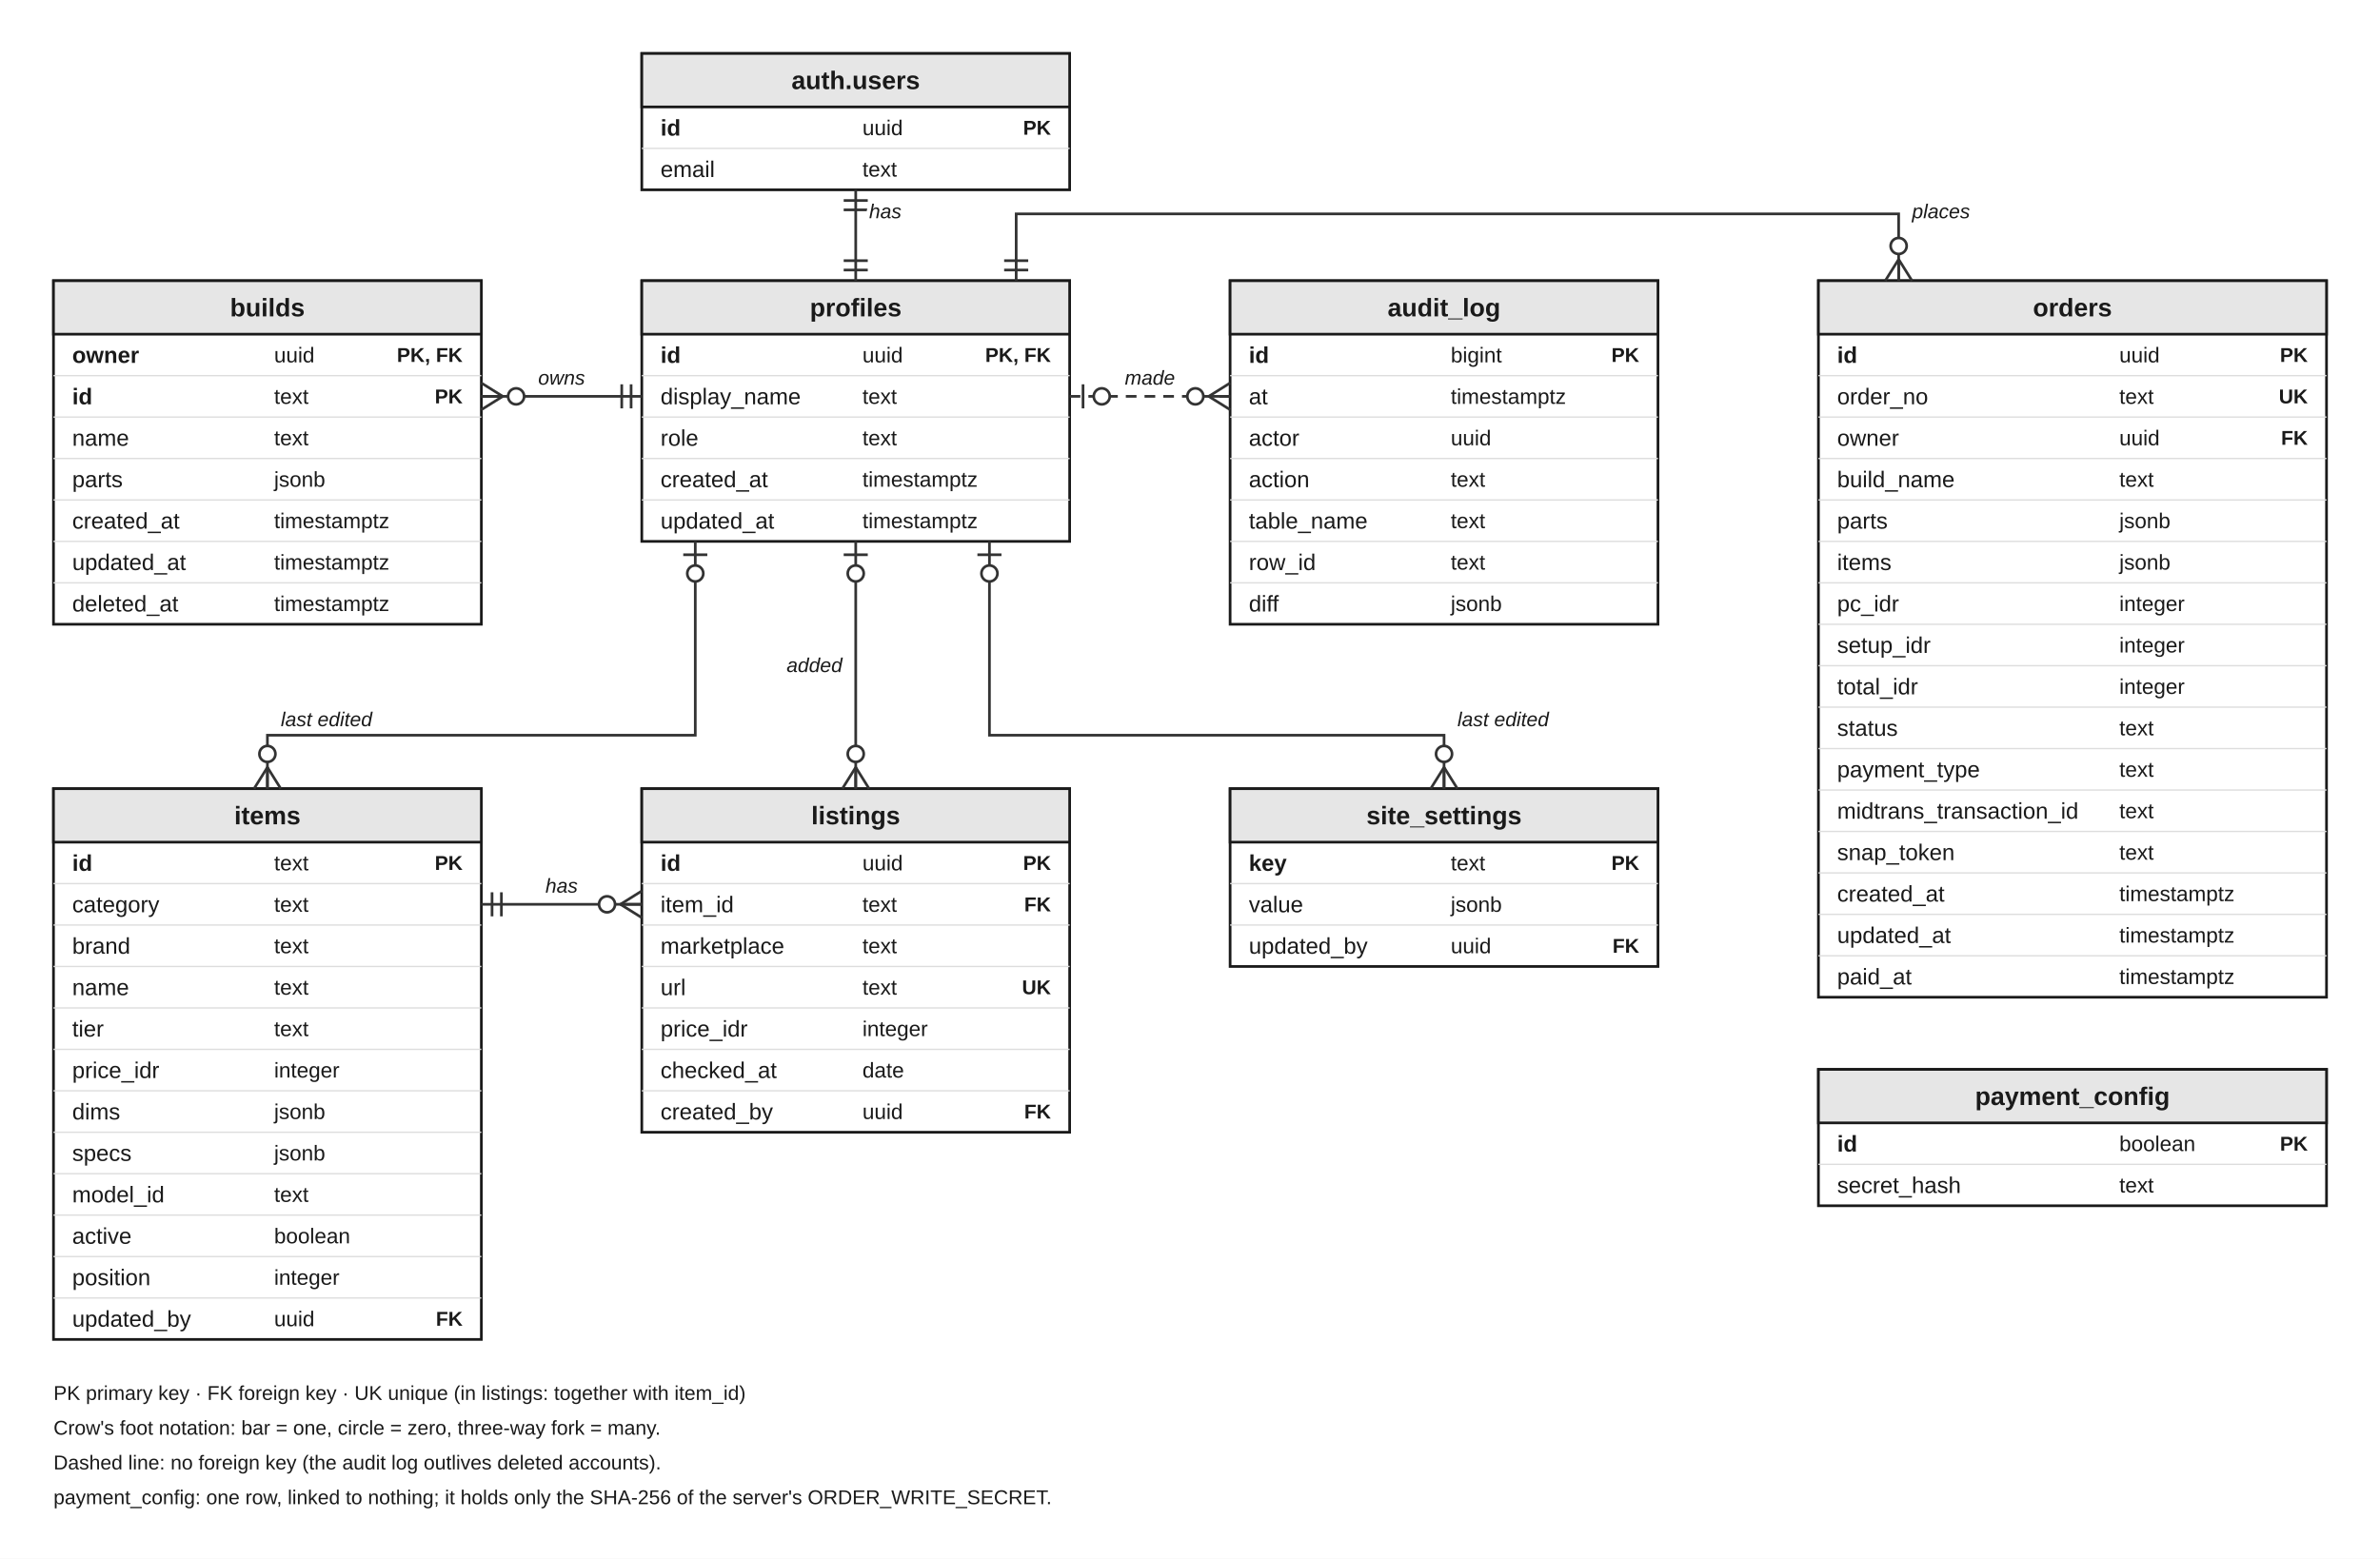
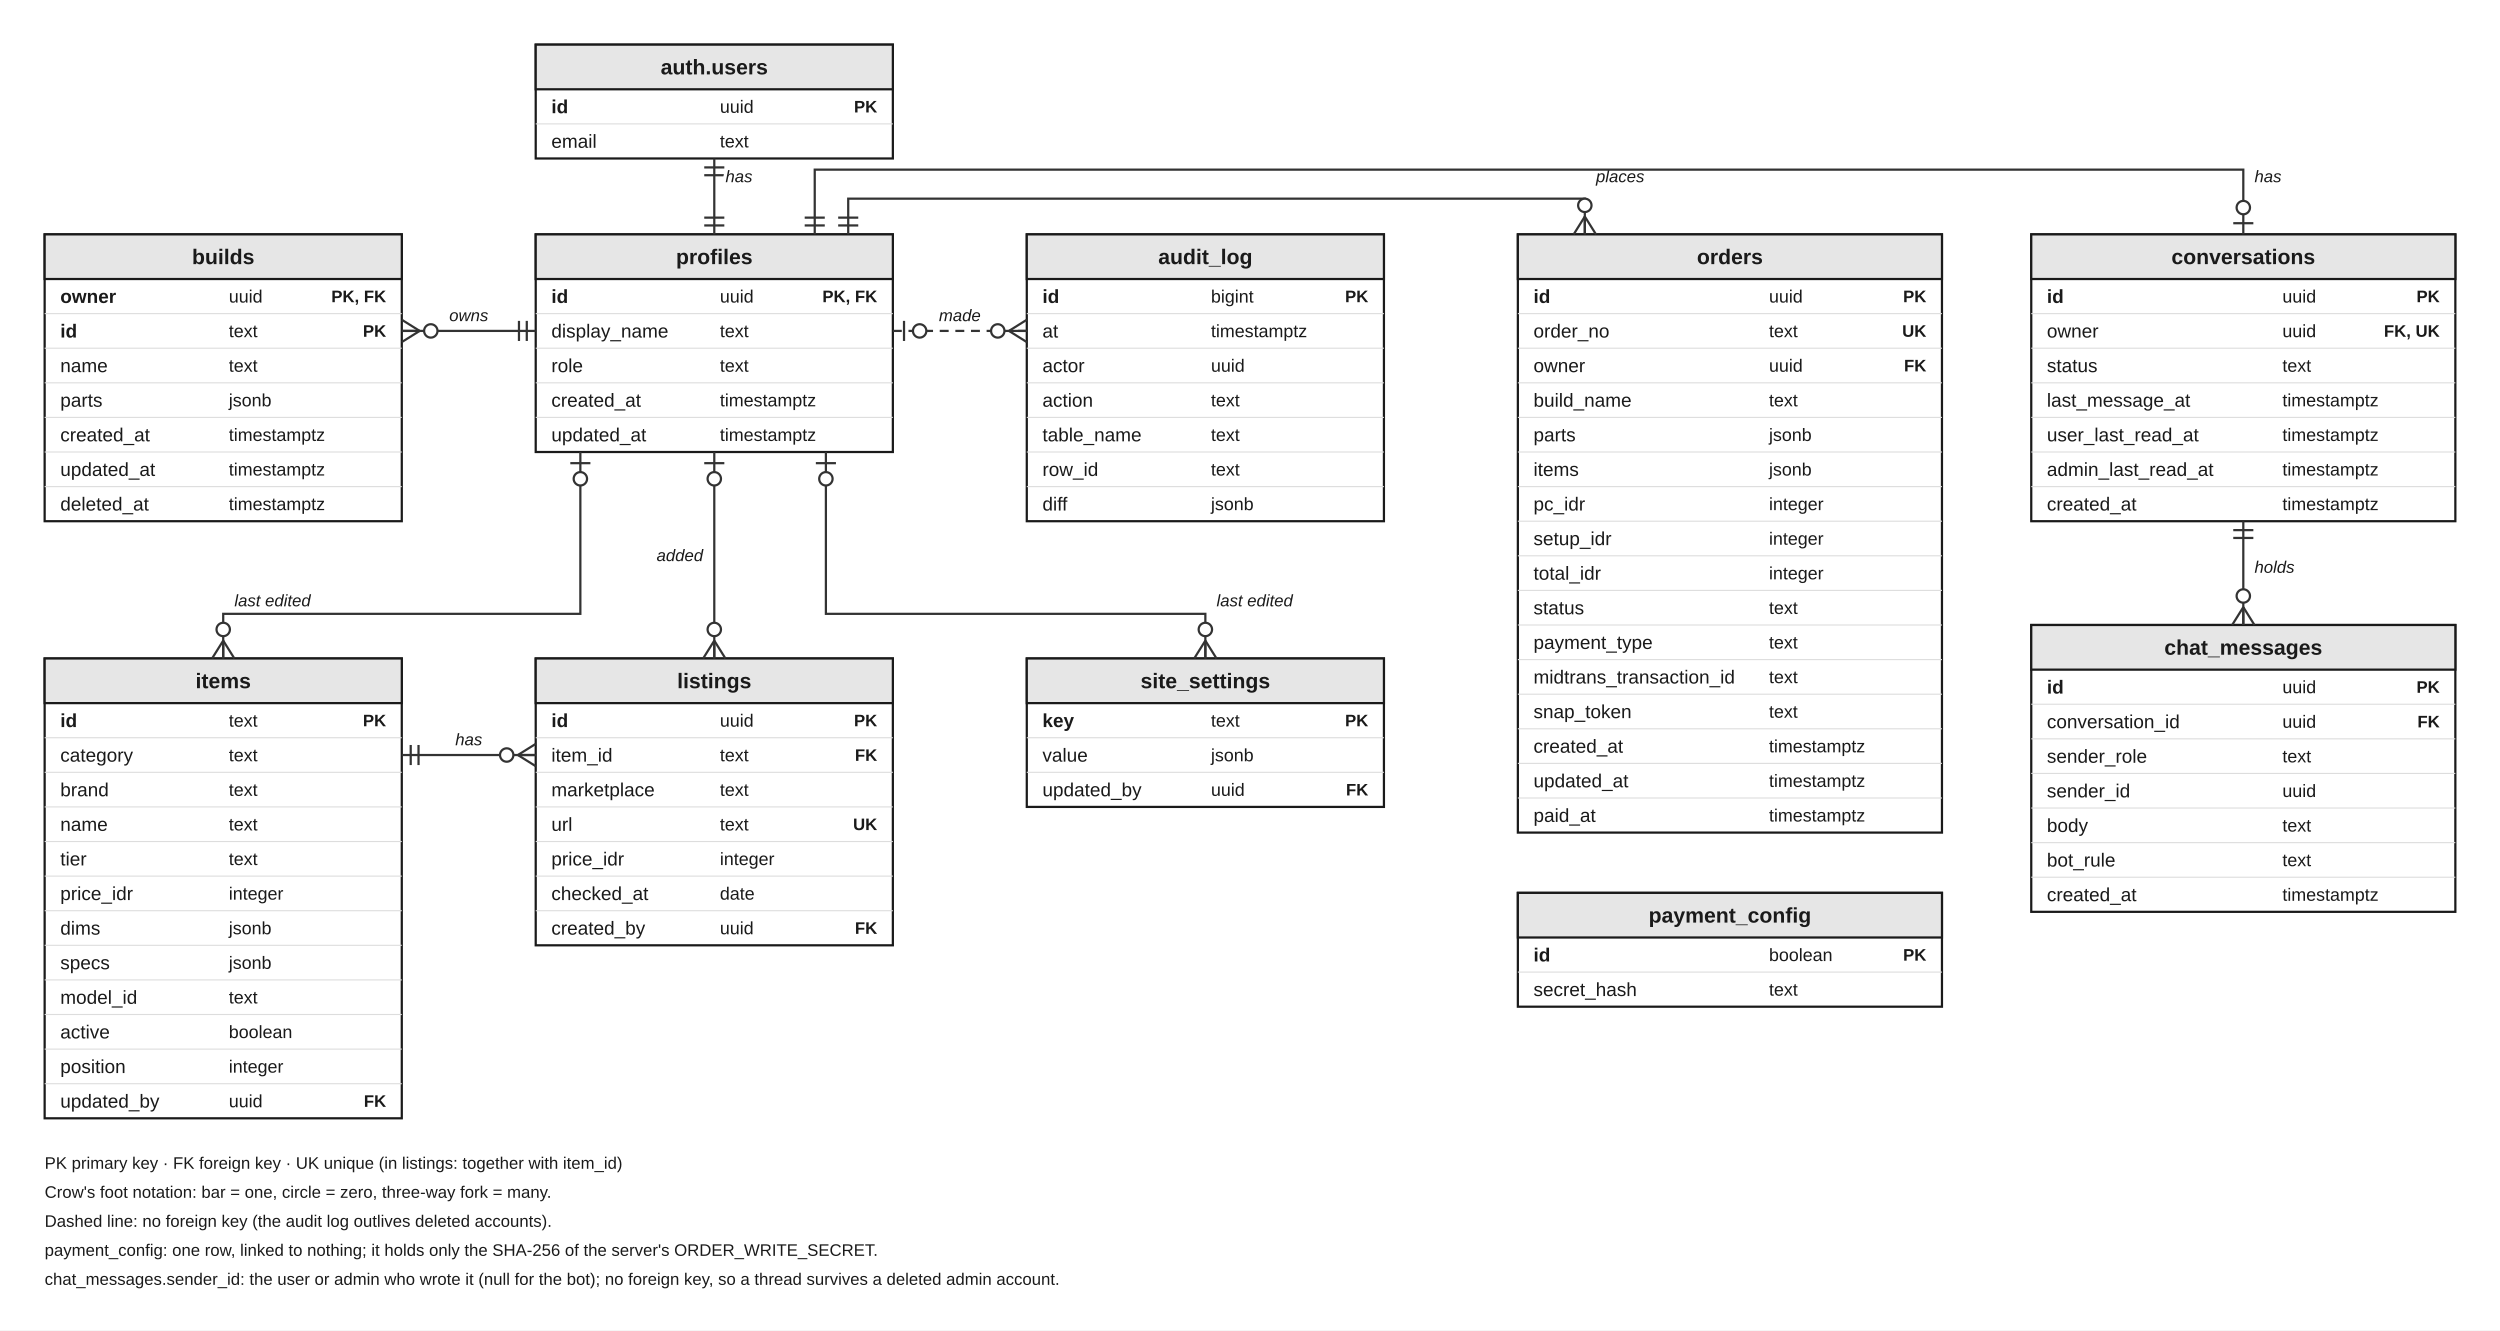
- <svg xmlns="http://www.w3.org/2000/svg" width="1780" height="1166" viewBox="0 0 1780 1166" font-family="Arial, Helvetica, sans-serif" fill="#1a1a1a">
+ <svg xmlns="http://www.w3.org/2000/svg" width="2240" height="1192" viewBox="0 0 2240 1192" font-family="Arial, Helvetica, sans-serif" fill="#1a1a1a">
  <defs>
    <marker id="arrow" viewBox="0 0 10 10" refX="9" refY="5" markerWidth="8" markerHeight="8" orient="auto-start-reverse">
      <path d="M 0 0 L 10 5 L 0 10 z" fill="#333" />
    </marker>
    <marker id="open" viewBox="0 0 10 10" refX="9" refY="5" markerWidth="9" markerHeight="9" orient="auto-start-reverse">
      <path d="M 0 0 L 10 5 L 0 10" fill="none" stroke="#333" stroke-width="1.5" />
    </marker>
  </defs>
  <rect width="100%" height="100%" fill="#fff" />
  <rect x="480" y="40" width="320" height="102" fill="#fff" stroke="#1a1a1a" stroke-width="2" />
  <rect x="480" y="40" width="320" height="40" fill="#e6e6e6" stroke="#1a1a1a" stroke-width="2" />
  <text x="640" y="66.65" text-anchor="middle" font-size="19" font-weight="bold" font-style="normal">auth.users</text>
  <text x="494" y="101.45" text-anchor="start" font-size="17" font-weight="bold" font-style="normal">id</text>
  <text x="645" y="101.1" text-anchor="start" font-size="16" font-weight="normal" font-style="normal">uuid</text>
  <text x="786" y="100.75" text-anchor="end" font-size="15" font-weight="bold" font-style="normal">PK</text>
  <line x1="480" y1="111" x2="800" y2="111" stroke="#ddd" />
  <text x="494" y="132.45" text-anchor="start" font-size="17" font-weight="normal" font-style="normal">email</text>
  <text x="645" y="132.1" text-anchor="start" font-size="16" font-weight="normal" font-style="normal">text</text>
  <text x="786" y="131.75" text-anchor="end" font-size="15" font-weight="bold" font-style="normal" />
  <rect x="480" y="210" width="320" height="195" fill="#fff" stroke="#1a1a1a" stroke-width="2" />
  <rect x="480" y="210" width="320" height="40" fill="#e6e6e6" stroke="#1a1a1a" stroke-width="2" />
  <text x="640" y="236.65" text-anchor="middle" font-size="19" font-weight="bold" font-style="normal">profiles</text>
  <text x="494" y="271.45" text-anchor="start" font-size="17" font-weight="bold" font-style="normal">id</text>
  <text x="645" y="271.1" text-anchor="start" font-size="16" font-weight="normal" font-style="normal">uuid</text>
  <text x="786" y="270.75" text-anchor="end" font-size="15" font-weight="bold" font-style="normal">PK, FK</text>
  <line x1="480" y1="281" x2="800" y2="281" stroke="#ddd" />
  <text x="494" y="302.45" text-anchor="start" font-size="17" font-weight="normal" font-style="normal">display_name</text>
  <text x="645" y="302.1" text-anchor="start" font-size="16" font-weight="normal" font-style="normal">text</text>
  <text x="786" y="301.75" text-anchor="end" font-size="15" font-weight="bold" font-style="normal" />
  <line x1="480" y1="312" x2="800" y2="312" stroke="#ddd" />
  <text x="494" y="333.45" text-anchor="start" font-size="17" font-weight="normal" font-style="normal">role</text>
  <text x="645" y="333.1" text-anchor="start" font-size="16" font-weight="normal" font-style="normal">text</text>
  <text x="786" y="332.75" text-anchor="end" font-size="15" font-weight="bold" font-style="normal" />
  <line x1="480" y1="343" x2="800" y2="343" stroke="#ddd" />
  <text x="494" y="364.45" text-anchor="start" font-size="17" font-weight="normal" font-style="normal">created_at</text>
  <text x="645" y="364.1" text-anchor="start" font-size="16" font-weight="normal" font-style="normal">timestamptz</text>
  <text x="786" y="363.75" text-anchor="end" font-size="15" font-weight="bold" font-style="normal" />
  <line x1="480" y1="374" x2="800" y2="374" stroke="#ddd" />
  <text x="494" y="395.45" text-anchor="start" font-size="17" font-weight="normal" font-style="normal">updated_at</text>
  <text x="645" y="395.1" text-anchor="start" font-size="16" font-weight="normal" font-style="normal">timestamptz</text>
  <text x="786" y="394.75" text-anchor="end" font-size="15" font-weight="bold" font-style="normal" />
  <rect x="40" y="210" width="320" height="257" fill="#fff" stroke="#1a1a1a" stroke-width="2" />
  <rect x="40" y="210" width="320" height="40" fill="#e6e6e6" stroke="#1a1a1a" stroke-width="2" />
  <text x="200" y="236.65" text-anchor="middle" font-size="19" font-weight="bold" font-style="normal">builds</text>
  <text x="54" y="271.45" text-anchor="start" font-size="17" font-weight="bold" font-style="normal">owner</text>
  <text x="205" y="271.1" text-anchor="start" font-size="16" font-weight="normal" font-style="normal">uuid</text>
  <text x="346" y="270.75" text-anchor="end" font-size="15" font-weight="bold" font-style="normal">PK, FK</text>
  <line x1="40" y1="281" x2="360" y2="281" stroke="#ddd" />
  <text x="54" y="302.45" text-anchor="start" font-size="17" font-weight="bold" font-style="normal">id</text>
  <text x="205" y="302.1" text-anchor="start" font-size="16" font-weight="normal" font-style="normal">text</text>
  <text x="346" y="301.75" text-anchor="end" font-size="15" font-weight="bold" font-style="normal">PK</text>
  <line x1="40" y1="312" x2="360" y2="312" stroke="#ddd" />
  <text x="54" y="333.45" text-anchor="start" font-size="17" font-weight="normal" font-style="normal">name</text>
  <text x="205" y="333.1" text-anchor="start" font-size="16" font-weight="normal" font-style="normal">text</text>
  <text x="346" y="332.75" text-anchor="end" font-size="15" font-weight="bold" font-style="normal" />
  <line x1="40" y1="343" x2="360" y2="343" stroke="#ddd" />
  <text x="54" y="364.45" text-anchor="start" font-size="17" font-weight="normal" font-style="normal">parts</text>
  <text x="205" y="364.1" text-anchor="start" font-size="16" font-weight="normal" font-style="normal">jsonb</text>
  <text x="346" y="363.75" text-anchor="end" font-size="15" font-weight="bold" font-style="normal" />
  <line x1="40" y1="374" x2="360" y2="374" stroke="#ddd" />
  <text x="54" y="395.45" text-anchor="start" font-size="17" font-weight="normal" font-style="normal">created_at</text>
  <text x="205" y="395.1" text-anchor="start" font-size="16" font-weight="normal" font-style="normal">timestamptz</text>
  <text x="346" y="394.75" text-anchor="end" font-size="15" font-weight="bold" font-style="normal" />
  <line x1="40" y1="405" x2="360" y2="405" stroke="#ddd" />
  <text x="54" y="426.45" text-anchor="start" font-size="17" font-weight="normal" font-style="normal">updated_at</text>
  <text x="205" y="426.1" text-anchor="start" font-size="16" font-weight="normal" font-style="normal">timestamptz</text>
  <text x="346" y="425.75" text-anchor="end" font-size="15" font-weight="bold" font-style="normal" />
  <line x1="40" y1="436" x2="360" y2="436" stroke="#ddd" />
  <text x="54" y="457.45" text-anchor="start" font-size="17" font-weight="normal" font-style="normal">deleted_at</text>
  <text x="205" y="457.1" text-anchor="start" font-size="16" font-weight="normal" font-style="normal">timestamptz</text>
  <text x="346" y="456.75" text-anchor="end" font-size="15" font-weight="bold" font-style="normal" />
  <rect x="920" y="210" width="320" height="257" fill="#fff" stroke="#1a1a1a" stroke-width="2" />
  <rect x="920" y="210" width="320" height="40" fill="#e6e6e6" stroke="#1a1a1a" stroke-width="2" />
  <text x="1080" y="236.65" text-anchor="middle" font-size="19" font-weight="bold" font-style="normal">audit_log</text>
  <text x="934" y="271.45" text-anchor="start" font-size="17" font-weight="bold" font-style="normal">id</text>
  <text x="1085" y="271.1" text-anchor="start" font-size="16" font-weight="normal" font-style="normal">bigint</text>
  <text x="1226" y="270.75" text-anchor="end" font-size="15" font-weight="bold" font-style="normal">PK</text>
  <line x1="920" y1="281" x2="1240" y2="281" stroke="#ddd" />
  <text x="934" y="302.45" text-anchor="start" font-size="17" font-weight="normal" font-style="normal">at</text>
  <text x="1085" y="302.1" text-anchor="start" font-size="16" font-weight="normal" font-style="normal">timestamptz</text>
  <text x="1226" y="301.75" text-anchor="end" font-size="15" font-weight="bold" font-style="normal" />
  <line x1="920" y1="312" x2="1240" y2="312" stroke="#ddd" />
  <text x="934" y="333.45" text-anchor="start" font-size="17" font-weight="normal" font-style="normal">actor</text>
  <text x="1085" y="333.1" text-anchor="start" font-size="16" font-weight="normal" font-style="normal">uuid</text>
  <text x="1226" y="332.75" text-anchor="end" font-size="15" font-weight="bold" font-style="normal" />
  <line x1="920" y1="343" x2="1240" y2="343" stroke="#ddd" />
  <text x="934" y="364.45" text-anchor="start" font-size="17" font-weight="normal" font-style="normal">action</text>
  <text x="1085" y="364.1" text-anchor="start" font-size="16" font-weight="normal" font-style="normal">text</text>
  <text x="1226" y="363.75" text-anchor="end" font-size="15" font-weight="bold" font-style="normal" />
  <line x1="920" y1="374" x2="1240" y2="374" stroke="#ddd" />
  <text x="934" y="395.45" text-anchor="start" font-size="17" font-weight="normal" font-style="normal">table_name</text>
  <text x="1085" y="395.1" text-anchor="start" font-size="16" font-weight="normal" font-style="normal">text</text>
  <text x="1226" y="394.75" text-anchor="end" font-size="15" font-weight="bold" font-style="normal" />
  <line x1="920" y1="405" x2="1240" y2="405" stroke="#ddd" />
  <text x="934" y="426.45" text-anchor="start" font-size="17" font-weight="normal" font-style="normal">row_id</text>
  <text x="1085" y="426.1" text-anchor="start" font-size="16" font-weight="normal" font-style="normal">text</text>
  <text x="1226" y="425.75" text-anchor="end" font-size="15" font-weight="bold" font-style="normal" />
  <line x1="920" y1="436" x2="1240" y2="436" stroke="#ddd" />
  <text x="934" y="457.45" text-anchor="start" font-size="17" font-weight="normal" font-style="normal">diff</text>
  <text x="1085" y="457.1" text-anchor="start" font-size="16" font-weight="normal" font-style="normal">jsonb</text>
  <text x="1226" y="456.75" text-anchor="end" font-size="15" font-weight="bold" font-style="normal" />
  <rect x="40" y="590" width="320" height="412" fill="#fff" stroke="#1a1a1a" stroke-width="2" />
  <rect x="40" y="590" width="320" height="40" fill="#e6e6e6" stroke="#1a1a1a" stroke-width="2" />
  <text x="200" y="616.65" text-anchor="middle" font-size="19" font-weight="bold" font-style="normal">items</text>
  <text x="54" y="651.45" text-anchor="start" font-size="17" font-weight="bold" font-style="normal">id</text>
  <text x="205" y="651.1" text-anchor="start" font-size="16" font-weight="normal" font-style="normal">text</text>
  <text x="346" y="650.75" text-anchor="end" font-size="15" font-weight="bold" font-style="normal">PK</text>
  <line x1="40" y1="661" x2="360" y2="661" stroke="#ddd" />
  <text x="54" y="682.45" text-anchor="start" font-size="17" font-weight="normal" font-style="normal">category</text>
  <text x="205" y="682.1" text-anchor="start" font-size="16" font-weight="normal" font-style="normal">text</text>
  <text x="346" y="681.75" text-anchor="end" font-size="15" font-weight="bold" font-style="normal" />
  <line x1="40" y1="692" x2="360" y2="692" stroke="#ddd" />
  <text x="54" y="713.45" text-anchor="start" font-size="17" font-weight="normal" font-style="normal">brand</text>
  <text x="205" y="713.1" text-anchor="start" font-size="16" font-weight="normal" font-style="normal">text</text>
  <text x="346" y="712.75" text-anchor="end" font-size="15" font-weight="bold" font-style="normal" />
  <line x1="40" y1="723" x2="360" y2="723" stroke="#ddd" />
  <text x="54" y="744.45" text-anchor="start" font-size="17" font-weight="normal" font-style="normal">name</text>
  <text x="205" y="744.1" text-anchor="start" font-size="16" font-weight="normal" font-style="normal">text</text>
  <text x="346" y="743.75" text-anchor="end" font-size="15" font-weight="bold" font-style="normal" />
  <line x1="40" y1="754" x2="360" y2="754" stroke="#ddd" />
  <text x="54" y="775.45" text-anchor="start" font-size="17" font-weight="normal" font-style="normal">tier</text>
  <text x="205" y="775.1" text-anchor="start" font-size="16" font-weight="normal" font-style="normal">text</text>
  <text x="346" y="774.75" text-anchor="end" font-size="15" font-weight="bold" font-style="normal" />
  <line x1="40" y1="785" x2="360" y2="785" stroke="#ddd" />
  <text x="54" y="806.45" text-anchor="start" font-size="17" font-weight="normal" font-style="normal">price_idr</text>
  <text x="205" y="806.1" text-anchor="start" font-size="16" font-weight="normal" font-style="normal">integer</text>
  <text x="346" y="805.75" text-anchor="end" font-size="15" font-weight="bold" font-style="normal" />
  <line x1="40" y1="816" x2="360" y2="816" stroke="#ddd" />
  <text x="54" y="837.45" text-anchor="start" font-size="17" font-weight="normal" font-style="normal">dims</text>
  <text x="205" y="837.1" text-anchor="start" font-size="16" font-weight="normal" font-style="normal">jsonb</text>
  <text x="346" y="836.75" text-anchor="end" font-size="15" font-weight="bold" font-style="normal" />
  <line x1="40" y1="847" x2="360" y2="847" stroke="#ddd" />
  <text x="54" y="868.45" text-anchor="start" font-size="17" font-weight="normal" font-style="normal">specs</text>
  <text x="205" y="868.1" text-anchor="start" font-size="16" font-weight="normal" font-style="normal">jsonb</text>
  <text x="346" y="867.75" text-anchor="end" font-size="15" font-weight="bold" font-style="normal" />
  <line x1="40" y1="878" x2="360" y2="878" stroke="#ddd" />
  <text x="54" y="899.45" text-anchor="start" font-size="17" font-weight="normal" font-style="normal">model_id</text>
  <text x="205" y="899.1" text-anchor="start" font-size="16" font-weight="normal" font-style="normal">text</text>
  <text x="346" y="898.75" text-anchor="end" font-size="15" font-weight="bold" font-style="normal" />
  <line x1="40" y1="909" x2="360" y2="909" stroke="#ddd" />
  <text x="54" y="930.45" text-anchor="start" font-size="17" font-weight="normal" font-style="normal">active</text>
  <text x="205" y="930.1" text-anchor="start" font-size="16" font-weight="normal" font-style="normal">boolean</text>
  <text x="346" y="929.75" text-anchor="end" font-size="15" font-weight="bold" font-style="normal" />
  <line x1="40" y1="940" x2="360" y2="940" stroke="#ddd" />
  <text x="54" y="961.45" text-anchor="start" font-size="17" font-weight="normal" font-style="normal">position</text>
  <text x="205" y="961.1" text-anchor="start" font-size="16" font-weight="normal" font-style="normal">integer</text>
  <text x="346" y="960.75" text-anchor="end" font-size="15" font-weight="bold" font-style="normal" />
  <line x1="40" y1="971" x2="360" y2="971" stroke="#ddd" />
  <text x="54" y="992.45" text-anchor="start" font-size="17" font-weight="normal" font-style="normal">updated_by</text>
  <text x="205" y="992.1" text-anchor="start" font-size="16" font-weight="normal" font-style="normal">uuid</text>
  <text x="346" y="991.75" text-anchor="end" font-size="15" font-weight="bold" font-style="normal">FK</text>
  <rect x="480" y="590" width="320" height="257" fill="#fff" stroke="#1a1a1a" stroke-width="2" />
  <rect x="480" y="590" width="320" height="40" fill="#e6e6e6" stroke="#1a1a1a" stroke-width="2" />
  <text x="640" y="616.65" text-anchor="middle" font-size="19" font-weight="bold" font-style="normal">listings</text>
  <text x="494" y="651.45" text-anchor="start" font-size="17" font-weight="bold" font-style="normal">id</text>
  <text x="645" y="651.1" text-anchor="start" font-size="16" font-weight="normal" font-style="normal">uuid</text>
  <text x="786" y="650.75" text-anchor="end" font-size="15" font-weight="bold" font-style="normal">PK</text>
  <line x1="480" y1="661" x2="800" y2="661" stroke="#ddd" />
  <text x="494" y="682.45" text-anchor="start" font-size="17" font-weight="normal" font-style="normal">item_id</text>
  <text x="645" y="682.1" text-anchor="start" font-size="16" font-weight="normal" font-style="normal">text</text>
  <text x="786" y="681.75" text-anchor="end" font-size="15" font-weight="bold" font-style="normal">FK</text>
  <line x1="480" y1="692" x2="800" y2="692" stroke="#ddd" />
  <text x="494" y="713.45" text-anchor="start" font-size="17" font-weight="normal" font-style="normal">marketplace</text>
  <text x="645" y="713.1" text-anchor="start" font-size="16" font-weight="normal" font-style="normal">text</text>
  <text x="786" y="712.75" text-anchor="end" font-size="15" font-weight="bold" font-style="normal" />
  <line x1="480" y1="723" x2="800" y2="723" stroke="#ddd" />
  <text x="494" y="744.45" text-anchor="start" font-size="17" font-weight="normal" font-style="normal">url</text>
  <text x="645" y="744.1" text-anchor="start" font-size="16" font-weight="normal" font-style="normal">text</text>
  <text x="786" y="743.75" text-anchor="end" font-size="15" font-weight="bold" font-style="normal">UK</text>
  <line x1="480" y1="754" x2="800" y2="754" stroke="#ddd" />
  <text x="494" y="775.45" text-anchor="start" font-size="17" font-weight="normal" font-style="normal">price_idr</text>
  <text x="645" y="775.1" text-anchor="start" font-size="16" font-weight="normal" font-style="normal">integer</text>
  <text x="786" y="774.75" text-anchor="end" font-size="15" font-weight="bold" font-style="normal" />
  <line x1="480" y1="785" x2="800" y2="785" stroke="#ddd" />
  <text x="494" y="806.45" text-anchor="start" font-size="17" font-weight="normal" font-style="normal">checked_at</text>
  <text x="645" y="806.1" text-anchor="start" font-size="16" font-weight="normal" font-style="normal">date</text>
  <text x="786" y="805.75" text-anchor="end" font-size="15" font-weight="bold" font-style="normal" />
  <line x1="480" y1="816" x2="800" y2="816" stroke="#ddd" />
  <text x="494" y="837.45" text-anchor="start" font-size="17" font-weight="normal" font-style="normal">created_by</text>
  <text x="645" y="837.1" text-anchor="start" font-size="16" font-weight="normal" font-style="normal">uuid</text>
  <text x="786" y="836.75" text-anchor="end" font-size="15" font-weight="bold" font-style="normal">FK</text>
  <rect x="920" y="590" width="320" height="133" fill="#fff" stroke="#1a1a1a" stroke-width="2" />
  <rect x="920" y="590" width="320" height="40" fill="#e6e6e6" stroke="#1a1a1a" stroke-width="2" />
  <text x="1080" y="616.65" text-anchor="middle" font-size="19" font-weight="bold" font-style="normal">site_settings</text>
  <text x="934" y="651.45" text-anchor="start" font-size="17" font-weight="bold" font-style="normal">key</text>
  <text x="1085" y="651.1" text-anchor="start" font-size="16" font-weight="normal" font-style="normal">text</text>
  <text x="1226" y="650.75" text-anchor="end" font-size="15" font-weight="bold" font-style="normal">PK</text>
  <line x1="920" y1="661" x2="1240" y2="661" stroke="#ddd" />
  <text x="934" y="682.45" text-anchor="start" font-size="17" font-weight="normal" font-style="normal">value</text>
  <text x="1085" y="682.1" text-anchor="start" font-size="16" font-weight="normal" font-style="normal">jsonb</text>
  <text x="1226" y="681.75" text-anchor="end" font-size="15" font-weight="bold" font-style="normal" />
  <line x1="920" y1="692" x2="1240" y2="692" stroke="#ddd" />
  <text x="934" y="713.45" text-anchor="start" font-size="17" font-weight="normal" font-style="normal">updated_by</text>
  <text x="1085" y="713.1" text-anchor="start" font-size="16" font-weight="normal" font-style="normal">uuid</text>
  <text x="1226" y="712.75" text-anchor="end" font-size="15" font-weight="bold" font-style="normal">FK</text>
  <rect x="1360" y="210" width="380" height="536" fill="#fff" stroke="#1a1a1a" stroke-width="2" />
  <rect x="1360" y="210" width="380" height="40" fill="#e6e6e6" stroke="#1a1a1a" stroke-width="2" />
  <text x="1550" y="236.65" text-anchor="middle" font-size="19" font-weight="bold" font-style="normal">orders</text>
  <text x="1374" y="271.45" text-anchor="start" font-size="17" font-weight="bold" font-style="normal">id</text>
  <text x="1585" y="271.1" text-anchor="start" font-size="16" font-weight="normal" font-style="normal">uuid</text>
  <text x="1726" y="270.75" text-anchor="end" font-size="15" font-weight="bold" font-style="normal">PK</text>
  <line x1="1360" y1="281" x2="1740" y2="281" stroke="#ddd" />
  <text x="1374" y="302.45" text-anchor="start" font-size="17" font-weight="normal" font-style="normal">order_no</text>
  <text x="1585" y="302.1" text-anchor="start" font-size="16" font-weight="normal" font-style="normal">text</text>
  <text x="1726" y="301.75" text-anchor="end" font-size="15" font-weight="bold" font-style="normal">UK</text>
  <line x1="1360" y1="312" x2="1740" y2="312" stroke="#ddd" />
  <text x="1374" y="333.45" text-anchor="start" font-size="17" font-weight="normal" font-style="normal">owner</text>
  <text x="1585" y="333.1" text-anchor="start" font-size="16" font-weight="normal" font-style="normal">uuid</text>
  <text x="1726" y="332.75" text-anchor="end" font-size="15" font-weight="bold" font-style="normal">FK</text>
  <line x1="1360" y1="343" x2="1740" y2="343" stroke="#ddd" />
  <text x="1374" y="364.45" text-anchor="start" font-size="17" font-weight="normal" font-style="normal">build_name</text>
  <text x="1585" y="364.1" text-anchor="start" font-size="16" font-weight="normal" font-style="normal">text</text>
  <text x="1726" y="363.75" text-anchor="end" font-size="15" font-weight="bold" font-style="normal" />
  <line x1="1360" y1="374" x2="1740" y2="374" stroke="#ddd" />
  <text x="1374" y="395.45" text-anchor="start" font-size="17" font-weight="normal" font-style="normal">parts</text>
  <text x="1585" y="395.1" text-anchor="start" font-size="16" font-weight="normal" font-style="normal">jsonb</text>
  <text x="1726" y="394.75" text-anchor="end" font-size="15" font-weight="bold" font-style="normal" />
  <line x1="1360" y1="405" x2="1740" y2="405" stroke="#ddd" />
  <text x="1374" y="426.45" text-anchor="start" font-size="17" font-weight="normal" font-style="normal">items</text>
  <text x="1585" y="426.1" text-anchor="start" font-size="16" font-weight="normal" font-style="normal">jsonb</text>
  <text x="1726" y="425.75" text-anchor="end" font-size="15" font-weight="bold" font-style="normal" />
  <line x1="1360" y1="436" x2="1740" y2="436" stroke="#ddd" />
  <text x="1374" y="457.45" text-anchor="start" font-size="17" font-weight="normal" font-style="normal">pc_idr</text>
  <text x="1585" y="457.1" text-anchor="start" font-size="16" font-weight="normal" font-style="normal">integer</text>
  <text x="1726" y="456.75" text-anchor="end" font-size="15" font-weight="bold" font-style="normal" />
  <line x1="1360" y1="467" x2="1740" y2="467" stroke="#ddd" />
  <text x="1374" y="488.45" text-anchor="start" font-size="17" font-weight="normal" font-style="normal">setup_idr</text>
  <text x="1585" y="488.1" text-anchor="start" font-size="16" font-weight="normal" font-style="normal">integer</text>
  <text x="1726" y="487.75" text-anchor="end" font-size="15" font-weight="bold" font-style="normal" />
  <line x1="1360" y1="498" x2="1740" y2="498" stroke="#ddd" />
  <text x="1374" y="519.45" text-anchor="start" font-size="17" font-weight="normal" font-style="normal">total_idr</text>
  <text x="1585" y="519.1" text-anchor="start" font-size="16" font-weight="normal" font-style="normal">integer</text>
  <text x="1726" y="518.75" text-anchor="end" font-size="15" font-weight="bold" font-style="normal" />
  <line x1="1360" y1="529" x2="1740" y2="529" stroke="#ddd" />
  <text x="1374" y="550.45" text-anchor="start" font-size="17" font-weight="normal" font-style="normal">status</text>
  <text x="1585" y="550.1" text-anchor="start" font-size="16" font-weight="normal" font-style="normal">text</text>
  <text x="1726" y="549.75" text-anchor="end" font-size="15" font-weight="bold" font-style="normal" />
  <line x1="1360" y1="560" x2="1740" y2="560" stroke="#ddd" />
  <text x="1374" y="581.45" text-anchor="start" font-size="17" font-weight="normal" font-style="normal">payment_type</text>
  <text x="1585" y="581.1" text-anchor="start" font-size="16" font-weight="normal" font-style="normal">text</text>
  <text x="1726" y="580.75" text-anchor="end" font-size="15" font-weight="bold" font-style="normal" />
  <line x1="1360" y1="591" x2="1740" y2="591" stroke="#ddd" />
  <text x="1374" y="612.45" text-anchor="start" font-size="17" font-weight="normal" font-style="normal">midtrans_transaction_id</text>
  <text x="1585" y="612.1" text-anchor="start" font-size="16" font-weight="normal" font-style="normal">text</text>
  <text x="1726" y="611.75" text-anchor="end" font-size="15" font-weight="bold" font-style="normal" />
  <line x1="1360" y1="622" x2="1740" y2="622" stroke="#ddd" />
  <text x="1374" y="643.45" text-anchor="start" font-size="17" font-weight="normal" font-style="normal">snap_token</text>
  <text x="1585" y="643.1" text-anchor="start" font-size="16" font-weight="normal" font-style="normal">text</text>
  <text x="1726" y="642.75" text-anchor="end" font-size="15" font-weight="bold" font-style="normal" />
  <line x1="1360" y1="653" x2="1740" y2="653" stroke="#ddd" />
  <text x="1374" y="674.45" text-anchor="start" font-size="17" font-weight="normal" font-style="normal">created_at</text>
  <text x="1585" y="674.1" text-anchor="start" font-size="16" font-weight="normal" font-style="normal">timestamptz</text>
  <text x="1726" y="673.75" text-anchor="end" font-size="15" font-weight="bold" font-style="normal" />
  <line x1="1360" y1="684" x2="1740" y2="684" stroke="#ddd" />
  <text x="1374" y="705.45" text-anchor="start" font-size="17" font-weight="normal" font-style="normal">updated_at</text>
  <text x="1585" y="705.1" text-anchor="start" font-size="16" font-weight="normal" font-style="normal">timestamptz</text>
  <text x="1726" y="704.75" text-anchor="end" font-size="15" font-weight="bold" font-style="normal" />
  <line x1="1360" y1="715" x2="1740" y2="715" stroke="#ddd" />
  <text x="1374" y="736.45" text-anchor="start" font-size="17" font-weight="normal" font-style="normal">paid_at</text>
  <text x="1585" y="736.1" text-anchor="start" font-size="16" font-weight="normal" font-style="normal">timestamptz</text>
  <text x="1726" y="735.75" text-anchor="end" font-size="15" font-weight="bold" font-style="normal" />
  <rect x="1360" y="800" width="380" height="102" fill="#fff" stroke="#1a1a1a" stroke-width="2" />
  <rect x="1360" y="800" width="380" height="40" fill="#e6e6e6" stroke="#1a1a1a" stroke-width="2" />
  <text x="1550" y="826.65" text-anchor="middle" font-size="19" font-weight="bold" font-style="normal">payment_config</text>
  <text x="1374" y="861.45" text-anchor="start" font-size="17" font-weight="bold" font-style="normal">id</text>
  <text x="1585" y="861.1" text-anchor="start" font-size="16" font-weight="normal" font-style="normal">boolean</text>
  <text x="1726" y="860.75" text-anchor="end" font-size="15" font-weight="bold" font-style="normal">PK</text>
  <line x1="1360" y1="871" x2="1740" y2="871" stroke="#ddd" />
  <text x="1374" y="892.45" text-anchor="start" font-size="17" font-weight="normal" font-style="normal">secret_hash</text>
  <text x="1585" y="892.1" text-anchor="start" font-size="16" font-weight="normal" font-style="normal">text</text>
  <text x="1726" y="891.75" text-anchor="end" font-size="15" font-weight="bold" font-style="normal" />
+   <rect x="1820" y="210" width="380" height="257" fill="#fff" stroke="#1a1a1a" stroke-width="2" />
+   <rect x="1820" y="210" width="380" height="40" fill="#e6e6e6" stroke="#1a1a1a" stroke-width="2" />
+   <text x="2010" y="236.65" text-anchor="middle" font-size="19" font-weight="bold" font-style="normal">conversations</text>
+   <text x="1834" y="271.45" text-anchor="start" font-size="17" font-weight="bold" font-style="normal">id</text>
+   <text x="2045" y="271.1" text-anchor="start" font-size="16" font-weight="normal" font-style="normal">uuid</text>
+   <text x="2186" y="270.75" text-anchor="end" font-size="15" font-weight="bold" font-style="normal">PK</text>
+   <line x1="1820" y1="281" x2="2200" y2="281" stroke="#ddd" />
+   <text x="1834" y="302.45" text-anchor="start" font-size="17" font-weight="normal" font-style="normal">owner</text>
+   <text x="2045" y="302.1" text-anchor="start" font-size="16" font-weight="normal" font-style="normal">uuid</text>
+   <text x="2186" y="301.75" text-anchor="end" font-size="15" font-weight="bold" font-style="normal">FK, UK</text>
+   <line x1="1820" y1="312" x2="2200" y2="312" stroke="#ddd" />
+   <text x="1834" y="333.45" text-anchor="start" font-size="17" font-weight="normal" font-style="normal">status</text>
+   <text x="2045" y="333.1" text-anchor="start" font-size="16" font-weight="normal" font-style="normal">text</text>
+   <text x="2186" y="332.75" text-anchor="end" font-size="15" font-weight="bold" font-style="normal" />
+   <line x1="1820" y1="343" x2="2200" y2="343" stroke="#ddd" />
+   <text x="1834" y="364.45" text-anchor="start" font-size="17" font-weight="normal" font-style="normal">last_message_at</text>
+   <text x="2045" y="364.1" text-anchor="start" font-size="16" font-weight="normal" font-style="normal">timestamptz</text>
+   <text x="2186" y="363.75" text-anchor="end" font-size="15" font-weight="bold" font-style="normal" />
+   <line x1="1820" y1="374" x2="2200" y2="374" stroke="#ddd" />
+   <text x="1834" y="395.45" text-anchor="start" font-size="17" font-weight="normal" font-style="normal">user_last_read_at</text>
+   <text x="2045" y="395.1" text-anchor="start" font-size="16" font-weight="normal" font-style="normal">timestamptz</text>
+   <text x="2186" y="394.75" text-anchor="end" font-size="15" font-weight="bold" font-style="normal" />
+   <line x1="1820" y1="405" x2="2200" y2="405" stroke="#ddd" />
+   <text x="1834" y="426.45" text-anchor="start" font-size="17" font-weight="normal" font-style="normal">admin_last_read_at</text>
+   <text x="2045" y="426.1" text-anchor="start" font-size="16" font-weight="normal" font-style="normal">timestamptz</text>
+   <text x="2186" y="425.75" text-anchor="end" font-size="15" font-weight="bold" font-style="normal" />
+   <line x1="1820" y1="436" x2="2200" y2="436" stroke="#ddd" />
+   <text x="1834" y="457.45" text-anchor="start" font-size="17" font-weight="normal" font-style="normal">created_at</text>
+   <text x="2045" y="457.1" text-anchor="start" font-size="16" font-weight="normal" font-style="normal">timestamptz</text>
+   <text x="2186" y="456.75" text-anchor="end" font-size="15" font-weight="bold" font-style="normal" />
+   <rect x="1820" y="560" width="380" height="257" fill="#fff" stroke="#1a1a1a" stroke-width="2" />
+   <rect x="1820" y="560" width="380" height="40" fill="#e6e6e6" stroke="#1a1a1a" stroke-width="2" />
+   <text x="2010" y="586.65" text-anchor="middle" font-size="19" font-weight="bold" font-style="normal">chat_messages</text>
+   <text x="1834" y="621.45" text-anchor="start" font-size="17" font-weight="bold" font-style="normal">id</text>
+   <text x="2045" y="621.1" text-anchor="start" font-size="16" font-weight="normal" font-style="normal">uuid</text>
+   <text x="2186" y="620.75" text-anchor="end" font-size="15" font-weight="bold" font-style="normal">PK</text>
+   <line x1="1820" y1="631" x2="2200" y2="631" stroke="#ddd" />
+   <text x="1834" y="652.45" text-anchor="start" font-size="17" font-weight="normal" font-style="normal">conversation_id</text>
+   <text x="2045" y="652.1" text-anchor="start" font-size="16" font-weight="normal" font-style="normal">uuid</text>
+   <text x="2186" y="651.75" text-anchor="end" font-size="15" font-weight="bold" font-style="normal">FK</text>
+   <line x1="1820" y1="662" x2="2200" y2="662" stroke="#ddd" />
+   <text x="1834" y="683.45" text-anchor="start" font-size="17" font-weight="normal" font-style="normal">sender_role</text>
+   <text x="2045" y="683.1" text-anchor="start" font-size="16" font-weight="normal" font-style="normal">text</text>
+   <text x="2186" y="682.75" text-anchor="end" font-size="15" font-weight="bold" font-style="normal" />
+   <line x1="1820" y1="693" x2="2200" y2="693" stroke="#ddd" />
+   <text x="1834" y="714.45" text-anchor="start" font-size="17" font-weight="normal" font-style="normal">sender_id</text>
+   <text x="2045" y="714.1" text-anchor="start" font-size="16" font-weight="normal" font-style="normal">uuid</text>
+   <text x="2186" y="713.75" text-anchor="end" font-size="15" font-weight="bold" font-style="normal" />
+   <line x1="1820" y1="724" x2="2200" y2="724" stroke="#ddd" />
+   <text x="1834" y="745.45" text-anchor="start" font-size="17" font-weight="normal" font-style="normal">body</text>
+   <text x="2045" y="745.1" text-anchor="start" font-size="16" font-weight="normal" font-style="normal">text</text>
+   <text x="2186" y="744.75" text-anchor="end" font-size="15" font-weight="bold" font-style="normal" />
+   <line x1="1820" y1="755" x2="2200" y2="755" stroke="#ddd" />
+   <text x="1834" y="776.45" text-anchor="start" font-size="17" font-weight="normal" font-style="normal">bot_rule</text>
+   <text x="2045" y="776.1" text-anchor="start" font-size="16" font-weight="normal" font-style="normal">text</text>
+   <text x="2186" y="775.75" text-anchor="end" font-size="15" font-weight="bold" font-style="normal" />
+   <line x1="1820" y1="786" x2="2200" y2="786" stroke="#ddd" />
+   <text x="1834" y="807.45" text-anchor="start" font-size="17" font-weight="normal" font-style="normal">created_at</text>
+   <text x="2045" y="807.1" text-anchor="start" font-size="16" font-weight="normal" font-style="normal">timestamptz</text>
+   <text x="2186" y="806.75" text-anchor="end" font-size="15" font-weight="bold" font-style="normal" />
  <path d="M 640 142 L 640 210" fill="none" stroke="#333" stroke-width="2" />
  <line x1="649" y1="150" x2="631" y2="150" stroke="#333" stroke-width="2" />
  <line x1="649" y1="157" x2="631" y2="157" stroke="#333" stroke-width="2" />
  <line x1="631" y1="202" x2="649" y2="202" stroke="#333" stroke-width="2" />
  <line x1="631" y1="195" x2="649" y2="195" stroke="#333" stroke-width="2" />
  <g stroke="#fff" stroke-width="6" paint-order="stroke">
    <text x="650" y="163.25" text-anchor="start" font-size="15" font-weight="normal" font-style="italic">has</text>
  </g>
  <path d="M 480 296.5 L 360 296.5" fill="none" stroke="#333" stroke-width="2" />
  <line x1="472" y1="305.5" x2="472" y2="287.5" stroke="#333" stroke-width="2" />
  <line x1="465" y1="305.5" x2="465" y2="287.5" stroke="#333" stroke-width="2" />
  <line x1="376" y1="296.5" x2="360" y2="306.5" stroke="#333" stroke-width="2" />
  <line x1="376" y1="296.5" x2="360" y2="296.5" stroke="#333" stroke-width="2" />
  <line x1="376" y1="296.5" x2="360" y2="286.5" stroke="#333" stroke-width="2" />
  <circle cx="386" cy="296.5" r="6" fill="#fff" stroke="#333" stroke-width="2" />
  <g stroke="#fff" stroke-width="6" paint-order="stroke">
    <text x="420" y="287.75" text-anchor="middle" font-size="15" font-weight="normal" font-style="italic">owns</text>
  </g>
  <path d="M 800 296.5 L 920 296.5" fill="none" stroke="#333" stroke-width="2" stroke-dasharray="8 6" />
  <line x1="810" y1="287.5" x2="810" y2="305.5" stroke="#333" stroke-width="2" />
  <circle cx="824" cy="296.5" r="6" fill="#fff" stroke="#333" stroke-width="2" />
  <line x1="904" y1="296.5" x2="920" y2="286.5" stroke="#333" stroke-width="2" />
  <line x1="904" y1="296.5" x2="920" y2="296.5" stroke="#333" stroke-width="2" />
  <line x1="904" y1="296.5" x2="920" y2="306.5" stroke="#333" stroke-width="2" />
  <circle cx="894" cy="296.5" r="6" fill="#fff" stroke="#333" stroke-width="2" />
  <g stroke="#fff" stroke-width="6" paint-order="stroke">
    <text x="860" y="287.75" text-anchor="middle" font-size="15" font-weight="normal" font-style="italic">made</text>
  </g>
  <path d="M 520 405 L 520 550 L 200 550 L 200 590" fill="none" stroke="#333" stroke-width="2" />
  <line x1="529" y1="415" x2="511" y2="415" stroke="#333" stroke-width="2" />
  <circle cx="520" cy="429" r="6" fill="#fff" stroke="#333" stroke-width="2" />
  <line x1="200" y1="574" x2="210" y2="590" stroke="#333" stroke-width="2" />
  <line x1="200" y1="574" x2="200" y2="590" stroke="#333" stroke-width="2" />
  <line x1="200" y1="574" x2="190" y2="590" stroke="#333" stroke-width="2" />
  <circle cx="200" cy="564" r="6" fill="#fff" stroke="#333" stroke-width="2" />
  <g stroke="#fff" stroke-width="6" paint-order="stroke">
    <text x="210" y="543.25" text-anchor="start" font-size="15" font-weight="normal" font-style="italic">last edited</text>
  </g>
  <path d="M 640 405 L 640 590" fill="none" stroke="#333" stroke-width="2" />
  <line x1="649" y1="415" x2="631" y2="415" stroke="#333" stroke-width="2" />
  <circle cx="640" cy="429" r="6" fill="#fff" stroke="#333" stroke-width="2" />
  <line x1="640" y1="574" x2="650" y2="590" stroke="#333" stroke-width="2" />
  <line x1="640" y1="574" x2="640" y2="590" stroke="#333" stroke-width="2" />
  <line x1="640" y1="574" x2="630" y2="590" stroke="#333" stroke-width="2" />
  <circle cx="640" cy="564" r="6" fill="#fff" stroke="#333" stroke-width="2" />
  <g stroke="#fff" stroke-width="6" paint-order="stroke">
    <text x="630" y="502.75" text-anchor="end" font-size="15" font-weight="normal" font-style="italic">added</text>
  </g>
  <path d="M 740 405 L 740 550 L 1080 550 L 1080 590" fill="none" stroke="#333" stroke-width="2" />
  <line x1="749" y1="415" x2="731" y2="415" stroke="#333" stroke-width="2" />
  <circle cx="740" cy="429" r="6" fill="#fff" stroke="#333" stroke-width="2" />
  <line x1="1080" y1="574" x2="1090" y2="590" stroke="#333" stroke-width="2" />
  <line x1="1080" y1="574" x2="1080" y2="590" stroke="#333" stroke-width="2" />
  <line x1="1080" y1="574" x2="1070" y2="590" stroke="#333" stroke-width="2" />
  <circle cx="1080" cy="564" r="6" fill="#fff" stroke="#333" stroke-width="2" />
  <g stroke="#fff" stroke-width="6" paint-order="stroke">
    <text x="1090" y="543.25" text-anchor="start" font-size="15" font-weight="normal" font-style="italic">last edited</text>
  </g>
  <path d="M 360 676.5 L 480 676.5" fill="none" stroke="#333" stroke-width="2" />
  <line x1="368" y1="667.5" x2="368" y2="685.5" stroke="#333" stroke-width="2" />
  <line x1="375" y1="667.5" x2="375" y2="685.5" stroke="#333" stroke-width="2" />
  <line x1="464" y1="676.5" x2="480" y2="666.5" stroke="#333" stroke-width="2" />
  <line x1="464" y1="676.5" x2="480" y2="676.5" stroke="#333" stroke-width="2" />
  <line x1="464" y1="676.5" x2="480" y2="686.5" stroke="#333" stroke-width="2" />
  <circle cx="454" cy="676.5" r="6" fill="#fff" stroke="#333" stroke-width="2" />
  <g stroke="#fff" stroke-width="6" paint-order="stroke">
    <text x="420" y="667.75" text-anchor="middle" font-size="15" font-weight="normal" font-style="italic">has</text>
  </g>
-   <path d="M 760 210 L 760 160 L 1420 160 L 1420 210" fill="none" stroke="#333" stroke-width="2" />
+   <path d="M 760 210 L 760 178 L 1420 178 L 1420 210" fill="none" stroke="#333" stroke-width="2" />
  <line x1="751" y1="202" x2="769" y2="202" stroke="#333" stroke-width="2" />
  <line x1="751" y1="195" x2="769" y2="195" stroke="#333" stroke-width="2" />
  <line x1="1420" y1="194" x2="1430" y2="210" stroke="#333" stroke-width="2" />
  <line x1="1420" y1="194" x2="1420" y2="210" stroke="#333" stroke-width="2" />
  <line x1="1420" y1="194" x2="1410" y2="210" stroke="#333" stroke-width="2" />
  <circle cx="1420" cy="184" r="6" fill="#fff" stroke="#333" stroke-width="2" />
  <g stroke="#fff" stroke-width="6" paint-order="stroke">
    <text x="1430" y="163.25" text-anchor="start" font-size="15" font-weight="normal" font-style="italic">places</text>
  </g>
+   <path d="M 730 210 L 730 152 L 2010 152 L 2010 210" fill="none" stroke="#333" stroke-width="2" />
+   <line x1="721" y1="202" x2="739" y2="202" stroke="#333" stroke-width="2" />
+   <line x1="721" y1="195" x2="739" y2="195" stroke="#333" stroke-width="2" />
+   <line x1="2001" y1="200" x2="2019" y2="200" stroke="#333" stroke-width="2" />
+   <circle cx="2010" cy="186" r="6" fill="#fff" stroke="#333" stroke-width="2" />
+   <g stroke="#fff" stroke-width="6" paint-order="stroke">
+     <text x="2020" y="163.25" text-anchor="start" font-size="15" font-weight="normal" font-style="italic">has</text>
+   </g>
+   <path d="M 2010 467 L 2010 560" fill="none" stroke="#333" stroke-width="2" />
+   <line x1="2019" y1="475" x2="2001" y2="475" stroke="#333" stroke-width="2" />
+   <line x1="2019" y1="482" x2="2001" y2="482" stroke="#333" stroke-width="2" />
+   <line x1="2010" y1="544" x2="2020" y2="560" stroke="#333" stroke-width="2" />
+   <line x1="2010" y1="544" x2="2010" y2="560" stroke="#333" stroke-width="2" />
+   <line x1="2010" y1="544" x2="2000" y2="560" stroke="#333" stroke-width="2" />
+   <circle cx="2010" cy="534" r="6" fill="#fff" stroke="#333" stroke-width="2" />
+   <g stroke="#fff" stroke-width="6" paint-order="stroke">
+     <text x="2020" y="513.25" text-anchor="start" font-size="15" font-weight="normal" font-style="italic">holds</text>
+   </g>
  <text x="40" y="1047.25" text-anchor="start" font-size="15" font-weight="normal" font-style="normal">PK primary key · FK foreign key · UK unique (in listings: together with item_id)</text>
  <text x="40" y="1073.25" text-anchor="start" font-size="15" font-weight="normal" font-style="normal">Crow's foot notation: bar = one, circle = zero, three-way fork = many.</text>
  <text x="40" y="1099.25" text-anchor="start" font-size="15" font-weight="normal" font-style="normal">Dashed line: no foreign key (the audit log outlives deleted accounts).</text>
  <text x="40" y="1125.25" text-anchor="start" font-size="15" font-weight="normal" font-style="normal">payment_config: one row, linked to nothing; it holds only the SHA-256 of the server's ORDER_WRITE_SECRET.</text>
+   <text x="40" y="1151.25" text-anchor="start" font-size="15" font-weight="normal" font-style="normal">chat_messages.sender_id: the user or admin who wrote it (null for the bot); no foreign key, so a thread survives a deleted admin account.</text>
</svg>
